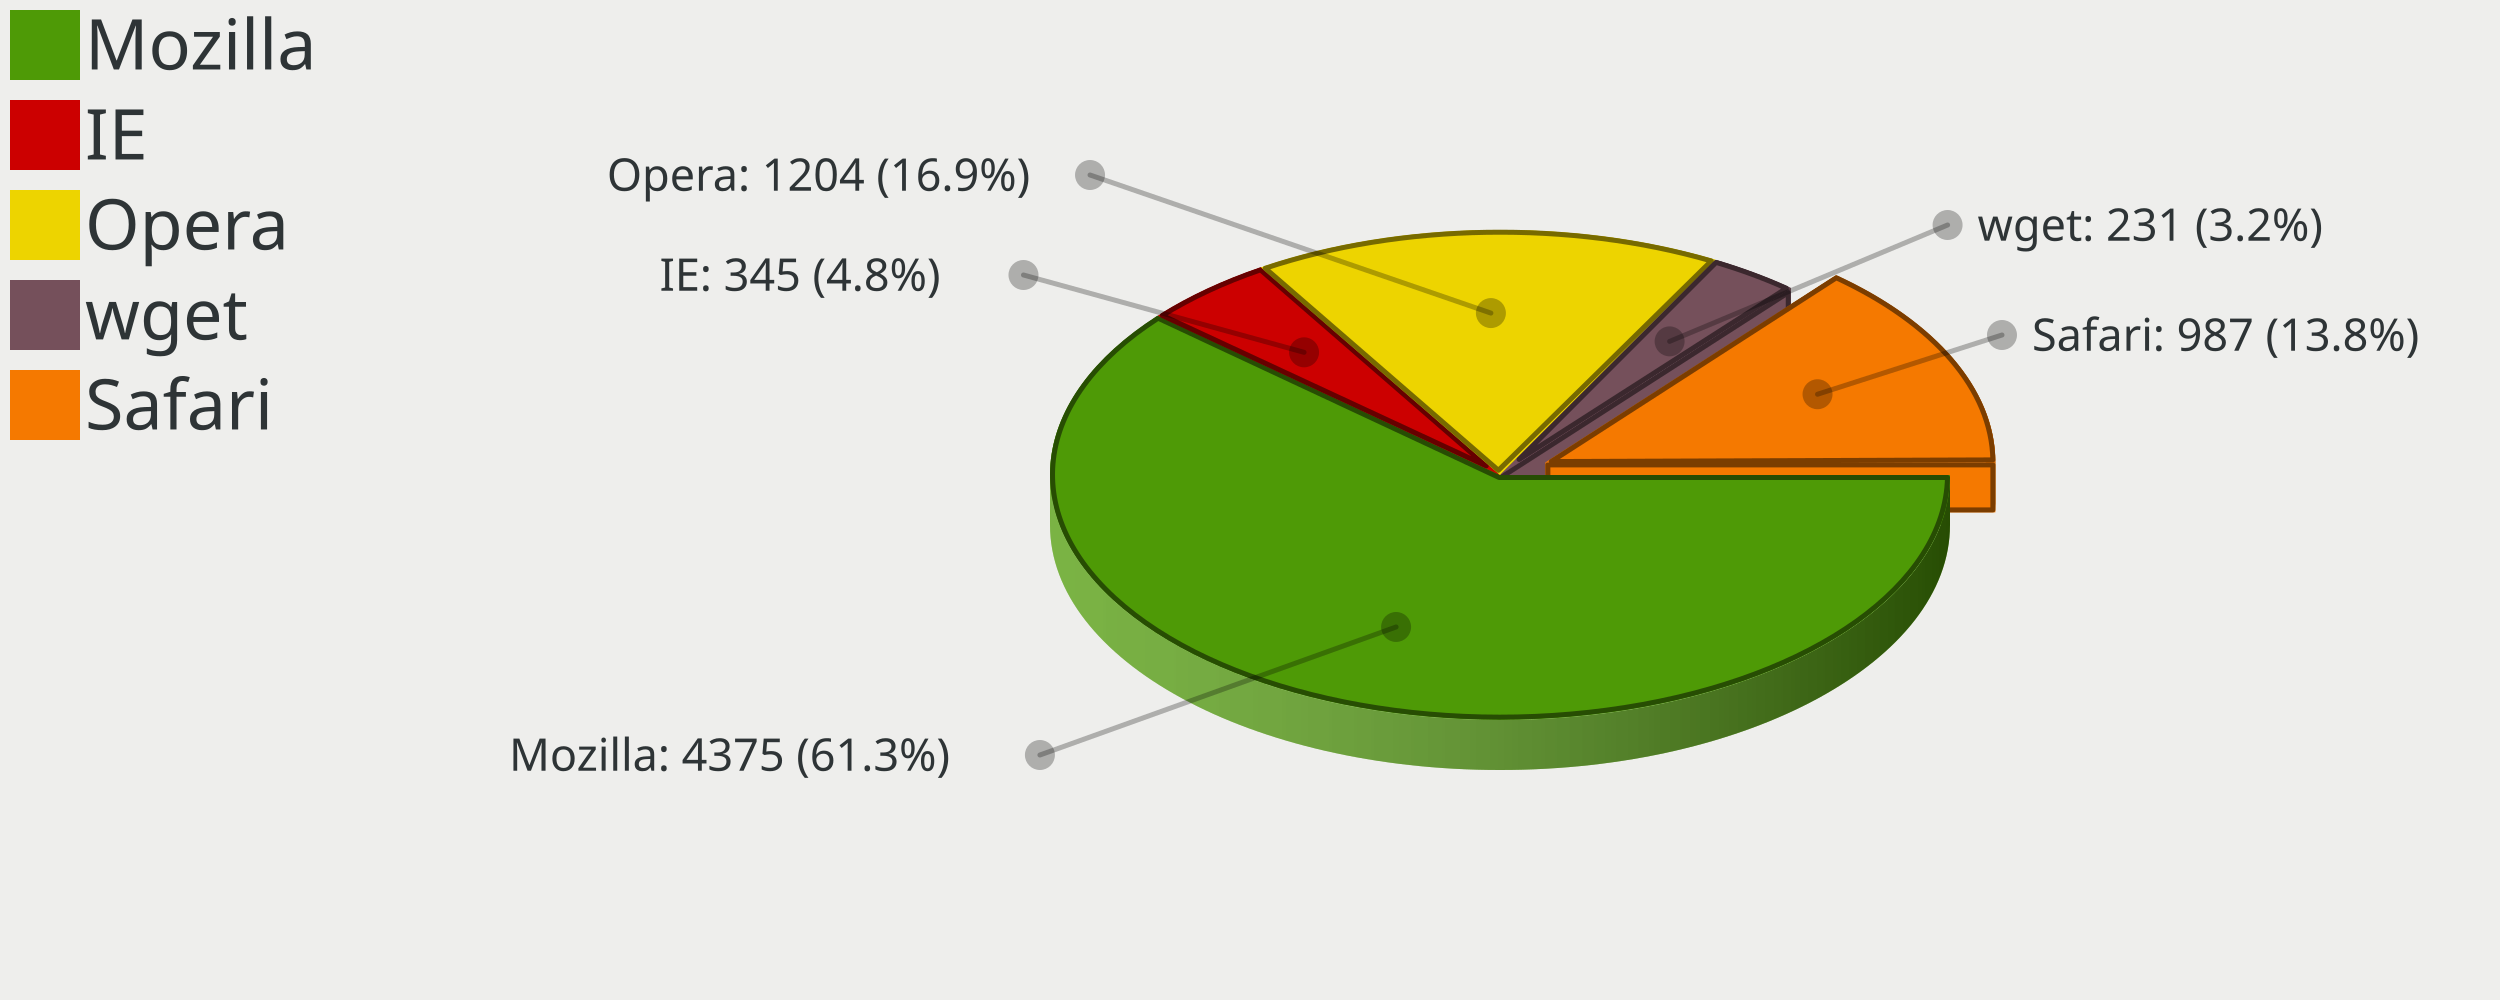
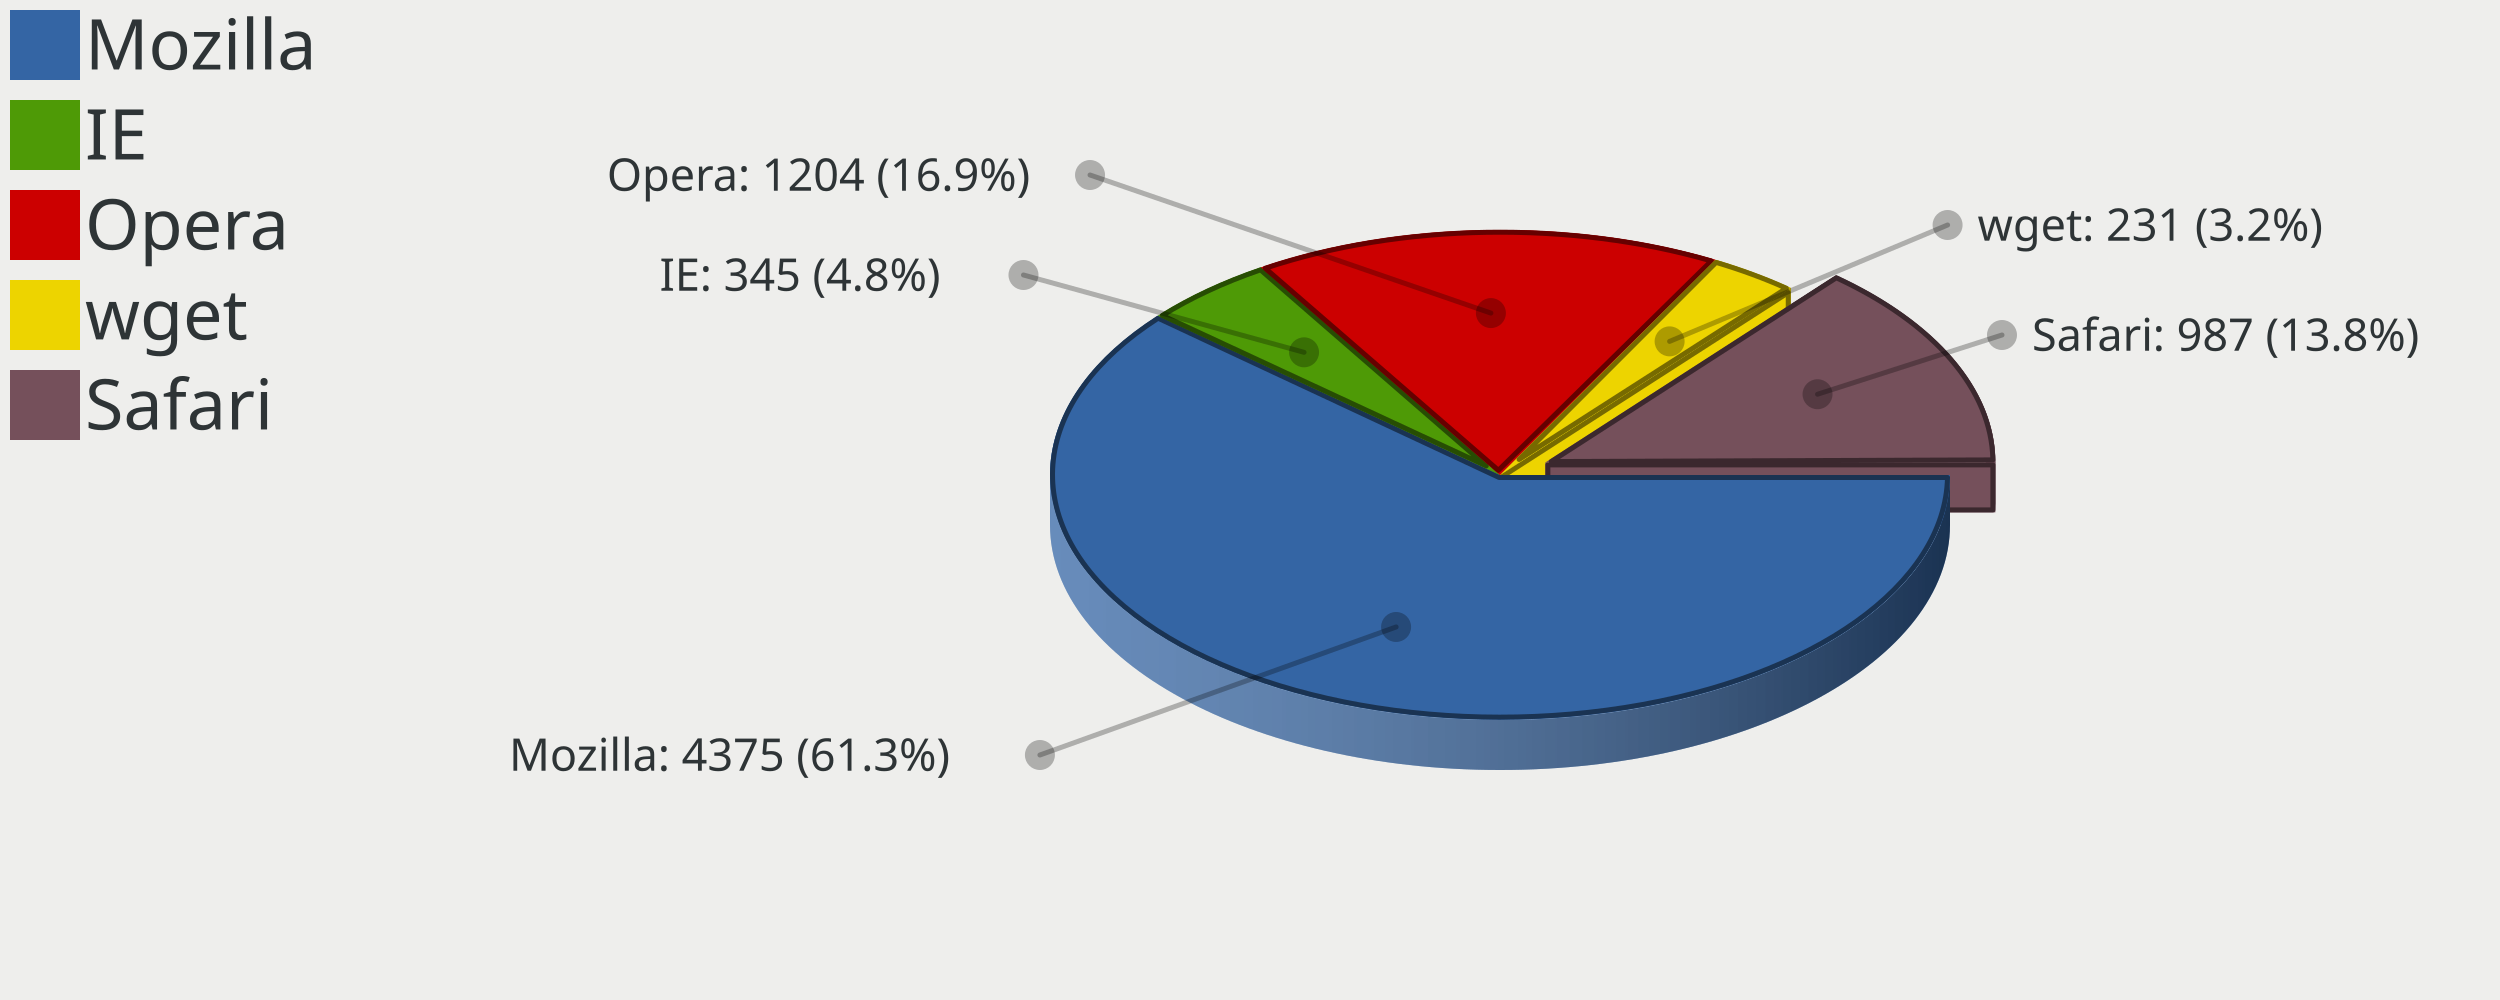
<svg xmlns="http://www.w3.org/2000/svg" xmlns:xlink="http://www.w3.org/1999/xlink" width="500" height="200" version="1.0" id="ezcGraph">
  <defs>
    <linearGradient id="Definition_LinearGradient_210_95_390_95_ffffffbf_0000007f">
      <stop offset="0" style="stop-color: #ffffff; stop-opacity: 0.25;" />
      <stop offset="1" style="stop-color: #000000; stop-opacity: 0.50;" />
    </linearGradient>
    <linearGradient id="LinearGradient_210_95_390_95_ffffffbf_0000007f" x1="210" y1="95" x2="390" y2="95" gradientUnits="userSpaceOnUse" xlink:href="#Definition_LinearGradient_210_95_390_95_ffffffbf_0000007f" />
    <linearGradient id="Definition_LinearGradient_219_92_399_92_ffffffbf_0000007f">
      <stop offset="0" style="stop-color: #ffffff; stop-opacity: 0.25;" />
      <stop offset="1" style="stop-color: #000000; stop-opacity: 0.50;" />
    </linearGradient>
    <linearGradient id="LinearGradient_219_92_399_92_ffffffbf_0000007f" x1="219.072" y1="92.476" x2="399.072" y2="92.476" gradientUnits="userSpaceOnUse" xlink:href="#Definition_LinearGradient_219_92_399_92_ffffffbf_0000007f" />
  </defs>
  <g id="ezcGraphChart" color-rendering="optimizeQuality" shape-rendering="geometricPrecision" text-rendering="optimizeLegibility">
    <path d=" M 0,200 L 0,0 L 500,0 L 500,200 L 0,200 z " style="fill: #eeeeec; fill-opacity: 1.00; stroke: none;" id="ezcGraphPolygon_1" />
    <path d=" M 0,200 L 0,0 L 100,0 L 100,200 L 0,200 z " style="fill: #000000; fill-opacity: 0.00; stroke: none;" id="ezcGraphPolygon_2" />
-     <path d=" M 2,16 L 2,2 L 16,2 L 16,16 L 2,16 z " style="fill: #4e9a06; fill-opacity: 1.00; stroke: none;" id="ezcGraphPolygon_3" />
-     <path d=" M 2,34 L 2,20 L 16,20 L 16,34 L 2,34 z " style="fill: #cc0000; fill-opacity: 1.00; stroke: none;" id="ezcGraphPolygon_5" />
-     <path d=" M 2,52 L 2,38 L 16,38 L 16,52 L 2,52 z " style="fill: #edd400; fill-opacity: 1.00; stroke: none;" id="ezcGraphPolygon_7" />
-     <path d=" M 2,70 L 2,56 L 16,56 L 16,70 L 2,70 z " style="fill: #75505b; fill-opacity: 1.00; stroke: none;" id="ezcGraphPolygon_9" />
-     <path d=" M 2,88 L 2,74 L 16,74 L 16,88 L 2,88 z " style="fill: #f57900; fill-opacity: 1.00; stroke: none;" id="ezcGraphPolygon_11" />
-     <path d="M 343.09,61.98 A 90.00,49.00 0 0,0 252.20,63.48 L 252.20,53.48 A 90.00,49 0 0,1 343.09,51.98 z" style="fill: #edd400; fill-opacity: 1.00; stroke: none;" id="ezcGraphCircularArc_13" />
+     <path d=" M 2,16 L 2,2 L 16,2 L 16,16 L 2,16 z " style="fill: #3465a4; fill-opacity: 1.00; stroke: none;" id="ezcGraphPolygon_3" />
+     <path d=" M 2,34 L 2,20 L 16,20 L 16,34 L 2,34 z " style="fill: #4e9a06; fill-opacity: 1.00; stroke: none;" id="ezcGraphPolygon_5" />
+     <path d=" M 2,52 L 2,38 L 16,38 L 16,52 L 2,52 z " style="fill: #cc0000; fill-opacity: 1.00; stroke: none;" id="ezcGraphPolygon_7" />
+     <path d=" M 2,70 L 2,56 L 16,56 L 16,70 L 2,70 z " style="fill: #edd400; fill-opacity: 1.00; stroke: none;" id="ezcGraphPolygon_9" />
+     <path d=" M 2,88 L 2,74 L 16,74 L 16,88 L 2,88 z " style="fill: #75505b; fill-opacity: 1.00; stroke: none;" id="ezcGraphPolygon_11" />
+     <path d="M 343.09,61.98 A 90.00,49.00 0 0,0 252.20,63.48 L 252.20,53.48 A 90.00,49 0 0,1 343.09,51.98 z" style="fill: #cc0000; fill-opacity: 1.00; stroke: none;" id="ezcGraphCircularArc_13" />
    <path d="M 343.09,61.98 A 90.00,49.00 0 0,0 252.20,63.48 L 252.20,53.48 A 90.00,49 0 0,1 343.09,51.98 z" style="fill: url(#LinearGradient_210_95_390_95_ffffffbf_0000007f); stroke: none;" />
-     <path d="M 358.15,67.60 A 90.00,49.00 0 0,0 343.09,61.98 L 343.09,51.98 A 90.00,49 0 0,1 358.15,57.60 z" style="fill: #75505b; fill-opacity: 1.00; stroke: none;" id="ezcGraphCircularArc_14" />
+     <path d="M 358.15,67.60 A 90.00,49.00 0 0,0 343.09,61.98 L 343.09,51.98 A 90.00,49 0 0,1 358.15,57.60 z" style="fill: #edd400; fill-opacity: 1.00; stroke: none;" id="ezcGraphCircularArc_14" />
    <path d="M 358.15,67.60 A 90.00,49.00 0 0,0 343.09,61.98 L 343.09,51.98 A 90.00,49 0 0,1 358.15,57.60 z" style="fill: url(#LinearGradient_210_95_390_95_ffffffbf_0000007f); stroke: none;" />
-     <path d="M 252.20,63.48 A 90.00,49.00 0 0,0 231.59,73.16 L 231.59,63.16 A 90.00,49 0 0,1 252.20,53.48 z" style="fill: #cc0000; fill-opacity: 1.00; stroke: none;" id="ezcGraphCircularArc_15" />
+     <path d="M 252.20,63.48 A 90.00,49.00 0 0,0 231.59,73.16 L 231.59,63.16 A 90.00,49 0 0,1 252.20,53.48 z" style="fill: #4e9a06; fill-opacity: 1.00; stroke: none;" id="ezcGraphCircularArc_15" />
    <path d="M 252.20,63.48 A 90.00,49.00 0 0,0 231.59,73.16 L 231.59,63.16 A 90.00,49 0 0,1 252.20,53.48 z" style="fill: url(#LinearGradient_210_95_390_95_ffffffbf_0000007f); stroke: none;" />
-     <path d="M 399.07,102.48 A 90.00,49.00 0 0,0 367.22,65.08 L 367.22,55.08 A 90.00,49 0 0,1 399.07,92.48 z" style="fill: #f57900; fill-opacity: 1.00; stroke: none;" id="ezcGraphCircularArc_16" />
+     <path d="M 399.07,102.48 A 90.00,49.00 0 0,0 367.22,65.08 L 367.22,55.08 A 90.00,49 0 0,1 399.07,92.48 z" style="fill: #75505b; fill-opacity: 1.00; stroke: none;" id="ezcGraphCircularArc_16" />
    <path d="M 399.07,102.48 A 90.00,49.00 0 0,0 367.22,65.08 L 367.22,55.08 A 90.00,49 0 0,1 399.07,92.48 z" style="fill: url(#LinearGradient_219_92_399_92_ffffffbf_0000007f); stroke: none;" />
-     <path d=" M 343.09,51.981 L 300,95 L 300,105 L 343.09,61.981 L 343.09,51.981 z " style="fill: #edd400; fill-opacity: 1.00; stroke: none;" id="ezcGraphPolygon_17" />
-     <path d=" M 300.5,95.207 L 300.5,103.794 L 342.59,61.774 L 342.59,53.187 L 300.5,95.207 z " style="fill: none; stroke: #776a00; stroke-width: 1; stroke-opacity: 1.00; stroke-linecap: round; stroke-linejoin: round;" id="ezcGraphPolygon_18" />
-     <path d=" M 343.09,51.981 L 300,95 L 300,105 L 343.09,61.981 L 343.09,51.981 z " style="fill: #75505b; fill-opacity: 1.00; stroke: none;" id="ezcGraphPolygon_19" />
-     <path d=" M 300.5,95.207 L 300.5,103.794 L 342.59,61.774 L 342.59,53.187 L 300.5,95.207 z " style="fill: none; stroke: #3b282e; stroke-width: 1; stroke-opacity: 1.00; stroke-linecap: round; stroke-linejoin: round;" id="ezcGraphPolygon_20" />
-     <path d=" M 367.223,55.077 L 309.072,92.476 L 309.072,102.476 L 367.223,65.077 L 367.223,55.077 z " style="fill: #f57900; fill-opacity: 1.00; stroke: none;" id="ezcGraphPolygon_21" />
-     <path d=" M 309.572,92.749 L 309.572,101.56 L 366.723,64.804 L 366.723,55.993 L 309.572,92.749 z " style="fill: none; stroke: #7b3d00; stroke-width: 1; stroke-opacity: 1.00; stroke-linecap: round; stroke-linejoin: round;" id="ezcGraphPolygon_22" />
-     <path d=" M 252.196,53.483 L 300,95 L 300,105 L 252.196,63.483 L 252.196,53.483 z " style="fill: #cc0000; fill-opacity: 1.00; stroke: none;" id="ezcGraphPolygon_23" />
-     <path d=" M 299.5,95.228 L 299.5,103.903 L 252.696,63.255 L 252.696,54.58 L 299.5,95.228 z " style="fill: none; stroke: #660000; stroke-width: 1; stroke-opacity: 1.00; stroke-linecap: round; stroke-linejoin: round;" id="ezcGraphPolygon_24" />
-     <path d=" M 252.196,53.483 L 300,95 L 300,105 L 252.196,63.483 L 252.196,53.483 z " style="fill: #edd400; fill-opacity: 1.00; stroke: none;" id="ezcGraphPolygon_25" />
-     <path d=" M 299.5,95.228 L 299.5,103.903 L 252.696,63.255 L 252.696,54.58 L 299.5,95.228 z " style="fill: none; stroke: #776a00; stroke-width: 1; stroke-opacity: 1.00; stroke-linecap: round; stroke-linejoin: round;" id="ezcGraphPolygon_26" />
-     <path d=" M 358.15,57.601 L 300,95 L 300,105 L 358.15,67.601 L 358.15,57.601 z " style="fill: #75505b; fill-opacity: 1.00; stroke: none;" id="ezcGraphPolygon_27" />
-     <path d=" M 300.5,95.273 L 300.5,104.084 L 357.65,67.328 L 357.65,58.517 L 300.5,95.273 z " style="fill: none; stroke: #3b282e; stroke-width: 1; stroke-opacity: 1.00; stroke-linecap: round; stroke-linejoin: round;" id="ezcGraphPolygon_28" />
-     <path d=" M 231.59,63.16 L 300,95 L 300,105 L 231.59,73.16 L 231.59,63.16 z " style="fill: #4e9a06; fill-opacity: 1.00; stroke: none;" id="ezcGraphPolygon_29" />
-     <path d=" M 299.5,95.319 L 299.5,104.216 L 232.09,72.841 L 232.09,63.944 L 299.5,95.319 z " style="fill: none; stroke: #274d03; stroke-width: 1; stroke-opacity: 1.00; stroke-linecap: round; stroke-linejoin: round;" id="ezcGraphPolygon_30" />
-     <path d=" M 231.59,63.16 L 300,95 L 300,105 L 231.59,73.16 L 231.59,63.16 z " style="fill: #cc0000; fill-opacity: 1.00; stroke: none;" id="ezcGraphPolygon_31" />
-     <path d=" M 299.5,95.319 L 299.5,104.216 L 232.09,72.841 L 232.09,63.944 L 299.5,95.319 z " style="fill: none; stroke: #660000; stroke-width: 1; stroke-opacity: 1.00; stroke-linecap: round; stroke-linejoin: round;" id="ezcGraphPolygon_32" />
-     <path d=" M 399.072,92.476 L 309.072,92.476 L 309.072,102.476 L 399.072,102.476 L 399.072,92.476 z " style="fill: #f57900; fill-opacity: 1.00; stroke: none;" id="ezcGraphPolygon_33" />
-     <path d=" M 309.572,92.976 L 309.572,101.976 L 398.572,101.976 L 398.572,92.976 L 309.572,92.976 z " style="fill: none; stroke: #7b3d00; stroke-width: 1; stroke-opacity: 1.00; stroke-linecap: round; stroke-linejoin: round;" id="ezcGraphPolygon_34" />
-     <path d=" M 390,95 L 300,95 L 300,105 L 390,105 L 390,95 z " style="fill: #4e9a06; fill-opacity: 1.00; stroke: none;" id="ezcGraphPolygon_35" />
-     <path d=" M 300.5,95.5 L 300.5,104.5 L 389.5,104.5 L 389.5,95.5 L 300.5,95.5 z " style="fill: none; stroke: #274d03; stroke-width: 1; stroke-opacity: 1.00; stroke-linecap: round; stroke-linejoin: round;" id="ezcGraphPolygon_36" />
-     <path d="M 210.00,105.00 A 90.00,49.00 0 0,0 390.00,105.00 L 390.00,95.00 A 90.00,49 0 0,1 210.00,95.00 z" style="fill: #4e9a06; fill-opacity: 1.00; stroke: none;" id="ezcGraphCircularArc_37" />
+     <path d=" M 343.09,51.981 L 300,95 L 300,105 L 343.09,61.981 L 343.09,51.981 z " style="fill: #cc0000; fill-opacity: 1.00; stroke: none;" id="ezcGraphPolygon_17" />
+     <path d=" M 300.5,95.207 L 300.5,103.794 L 342.59,61.774 L 342.59,53.187 L 300.5,95.207 z " style="fill: none; stroke: #660000; stroke-width: 1; stroke-opacity: 1.00; stroke-linecap: round; stroke-linejoin: round;" id="ezcGraphPolygon_18" />
+     <path d=" M 343.09,51.981 L 300,95 L 300,105 L 343.09,61.981 L 343.09,51.981 z " style="fill: #edd400; fill-opacity: 1.00; stroke: none;" id="ezcGraphPolygon_19" />
+     <path d=" M 300.5,95.207 L 300.5,103.794 L 342.59,61.774 L 342.59,53.187 L 300.5,95.207 z " style="fill: none; stroke: #776a00; stroke-width: 1; stroke-opacity: 1.00; stroke-linecap: round; stroke-linejoin: round;" id="ezcGraphPolygon_20" />
+     <path d=" M 367.223,55.077 L 309.072,92.476 L 309.072,102.476 L 367.223,65.077 L 367.223,55.077 z " style="fill: #75505b; fill-opacity: 1.00; stroke: none;" id="ezcGraphPolygon_21" />
+     <path d=" M 309.572,92.749 L 309.572,101.56 L 366.723,64.804 L 366.723,55.993 L 309.572,92.749 z " style="fill: none; stroke: #3b282e; stroke-width: 1; stroke-opacity: 1.00; stroke-linecap: round; stroke-linejoin: round;" id="ezcGraphPolygon_22" />
+     <path d=" M 252.196,53.483 L 300,95 L 300,105 L 252.196,63.483 L 252.196,53.483 z " style="fill: #4e9a06; fill-opacity: 1.00; stroke: none;" id="ezcGraphPolygon_23" />
+     <path d=" M 299.5,95.228 L 299.5,103.903 L 252.696,63.255 L 252.696,54.58 L 299.5,95.228 z " style="fill: none; stroke: #274d03; stroke-width: 1; stroke-opacity: 1.00; stroke-linecap: round; stroke-linejoin: round;" id="ezcGraphPolygon_24" />
+     <path d=" M 252.196,53.483 L 300,95 L 300,105 L 252.196,63.483 L 252.196,53.483 z " style="fill: #cc0000; fill-opacity: 1.00; stroke: none;" id="ezcGraphPolygon_25" />
+     <path d=" M 299.5,95.228 L 299.5,103.903 L 252.696,63.255 L 252.696,54.58 L 299.5,95.228 z " style="fill: none; stroke: #660000; stroke-width: 1; stroke-opacity: 1.00; stroke-linecap: round; stroke-linejoin: round;" id="ezcGraphPolygon_26" />
+     <path d=" M 358.15,57.601 L 300,95 L 300,105 L 358.15,67.601 L 358.15,57.601 z " style="fill: #edd400; fill-opacity: 1.00; stroke: none;" id="ezcGraphPolygon_27" />
+     <path d=" M 300.5,95.273 L 300.5,104.084 L 357.65,67.328 L 357.65,58.517 L 300.5,95.273 z " style="fill: none; stroke: #776a00; stroke-width: 1; stroke-opacity: 1.00; stroke-linecap: round; stroke-linejoin: round;" id="ezcGraphPolygon_28" />
+     <path d=" M 231.59,63.16 L 300,95 L 300,105 L 231.59,73.16 L 231.59,63.16 z " style="fill: #3465a4; fill-opacity: 1.00; stroke: none;" id="ezcGraphPolygon_29" />
+     <path d=" M 299.5,95.319 L 299.5,104.216 L 232.09,72.841 L 232.09,63.944 L 299.5,95.319 z " style="fill: none; stroke: #1a3352; stroke-width: 1; stroke-opacity: 1.00; stroke-linecap: round; stroke-linejoin: round;" id="ezcGraphPolygon_30" />
+     <path d=" M 231.59,63.16 L 300,95 L 300,105 L 231.59,73.16 L 231.59,63.16 z " style="fill: #4e9a06; fill-opacity: 1.00; stroke: none;" id="ezcGraphPolygon_31" />
+     <path d=" M 299.5,95.319 L 299.5,104.216 L 232.09,72.841 L 232.09,63.944 L 299.5,95.319 z " style="fill: none; stroke: #274d03; stroke-width: 1; stroke-opacity: 1.00; stroke-linecap: round; stroke-linejoin: round;" id="ezcGraphPolygon_32" />
+     <path d=" M 399.072,92.476 L 309.072,92.476 L 309.072,102.476 L 399.072,102.476 L 399.072,92.476 z " style="fill: #75505b; fill-opacity: 1.00; stroke: none;" id="ezcGraphPolygon_33" />
+     <path d=" M 309.572,92.976 L 309.572,101.976 L 398.572,101.976 L 398.572,92.976 L 309.572,92.976 z " style="fill: none; stroke: #3b282e; stroke-width: 1; stroke-opacity: 1.00; stroke-linecap: round; stroke-linejoin: round;" id="ezcGraphPolygon_34" />
+     <path d=" M 390,95 L 300,95 L 300,105 L 390,105 L 390,95 z " style="fill: #3465a4; fill-opacity: 1.00; stroke: none;" id="ezcGraphPolygon_35" />
+     <path d=" M 300.5,95.5 L 300.5,104.5 L 389.5,104.5 L 389.5,95.5 L 300.5,95.5 z " style="fill: none; stroke: #1a3352; stroke-width: 1; stroke-opacity: 1.00; stroke-linecap: round; stroke-linejoin: round;" id="ezcGraphPolygon_36" />
+     <path d="M 210.00,105.00 A 90.00,49.00 0 0,0 390.00,105.00 L 390.00,95.00 A 90.00,49 0 0,1 210.00,95.00 z" style="fill: #3465a4; fill-opacity: 1.00; stroke: none;" id="ezcGraphCircularArc_37" />
    <path d="M 210.00,105.00 A 90.00,49.00 0 0,0 390.00,105.00 L 390.00,95.00 A 90.00,49 0 0,1 210.00,95.00 z" style="fill: url(#LinearGradient_210_95_390_95_ffffffbf_0000007f); stroke: none;" />
-     <path d="M 231.59,73.16 A 90.00,49.00 0 0,0 210.00,105.00 L 210.00,95.00 A 90.00,49 0 0,1 231.59,63.16 z" style="fill: #4e9a06; fill-opacity: 1.00; stroke: none;" id="ezcGraphCircularArc_38" />
+     <path d="M 231.59,73.16 A 90.00,49.00 0 0,0 210.00,105.00 L 210.00,95.00 A 90.00,49 0 0,1 231.59,63.16 z" style="fill: #3465a4; fill-opacity: 1.00; stroke: none;" id="ezcGraphCircularArc_38" />
    <path d="M 231.59,73.16 A 90.00,49.00 0 0,0 210.00,105.00 L 210.00,95.00 A 90.00,49 0 0,1 231.59,63.16 z" style="fill: url(#LinearGradient_210_95_390_95_ffffffbf_0000007f); stroke: none;" />
-     <path d="M 300.00,95.00 L 390.00,95.00 A 90.00,49.00 0 1,1 231.59,63.16 z" style="fill: #4e9a06; fill-opacity: 1.00; stroke: none;" id="ezcGraphCircleSector_39" />
-     <path d="M 299.82,95.50 L 389.50,95.50 A 89.50,48.50 0 1,1 231.62,63.64 z" style="fill: none; stroke: #274d03; stroke-width: 1; stroke-opacity: 1.00; stroke-linecap: round; stroke-linejoin: round;" id="ezcGraphCircleSector_40" />
-     <path d="M 300.00,95.00 L 231.59,63.16 A 90.00,49.00 0 0,1 252.20,53.48 z" style="fill: #cc0000; fill-opacity: 1.00; stroke: none;" id="ezcGraphCircleSector_41" />
-     <path d="M 297.25,93.17 L 232.47,63.10 A 89.50,48.50 0 0,1 252.10,53.97 z" style="fill: none; stroke: #660000; stroke-width: 1; stroke-opacity: 1.00; stroke-linecap: round; stroke-linejoin: round;" id="ezcGraphCircleSector_42" />
-     <path d="M 300.00,95.00 L 252.20,53.48 A 90.00,49.00 0 0,1 343.09,51.98 z" style="fill: #edd400; fill-opacity: 1.00; stroke: none;" id="ezcGraphCircleSector_43" />
-     <path d="M 299.68,94.06 L 253.05,53.65 A 89.50,48.50 0 0,1 342.26,52.19 z" style="fill: none; stroke: #776a00; stroke-width: 1; stroke-opacity: 1.00; stroke-linecap: round; stroke-linejoin: round;" id="ezcGraphCircleSector_44" />
-     <path d="M 300.00,95.00 L 343.09,51.98 A 90.00,49.00 0 0,1 358.15,57.60 z" style="fill: #75505b; fill-opacity: 1.00; stroke: none;" id="ezcGraphCircleSector_45" />
-     <path d="M 303.82,91.89 L 343.22,52.48 A 89.50,48.50 0 0,1 357.28,57.66 z" style="fill: none; stroke: #3b282e; stroke-width: 1; stroke-opacity: 1.00; stroke-linecap: round; stroke-linejoin: round;" id="ezcGraphCircleSector_46" />
-     <path d="M 309.07,92.48 L 367.22,55.08 A 90.00,49.00 0 0,1 399.07,92.48 z" style="fill: #f57900; fill-opacity: 1.00; stroke: none;" id="ezcGraphCircleSector_47" />
-     <path d="M 310.25,92.31 L 367.26,55.56 A 89.50,48.50 0 0,1 398.57,91.98 z" style="fill: none; stroke: #7b3d00; stroke-width: 1; stroke-opacity: 1.00; stroke-linecap: round; stroke-linejoin: round;" id="ezcGraphCircleSector_48" />
+     <path d="M 300.00,95.00 L 390.00,95.00 A 90.00,49.00 0 1,1 231.59,63.16 z" style="fill: #3465a4; fill-opacity: 1.00; stroke: none;" id="ezcGraphCircleSector_39" />
+     <path d="M 299.82,95.50 L 389.50,95.50 A 89.50,48.50 0 1,1 231.62,63.64 z" style="fill: none; stroke: #1a3352; stroke-width: 1; stroke-opacity: 1.00; stroke-linecap: round; stroke-linejoin: round;" id="ezcGraphCircleSector_40" />
+     <path d="M 300.00,95.00 L 231.59,63.16 A 90.00,49.00 0 0,1 252.20,53.48 z" style="fill: #4e9a06; fill-opacity: 1.00; stroke: none;" id="ezcGraphCircleSector_41" />
+     <path d="M 297.25,93.17 L 232.47,63.10 A 89.50,48.50 0 0,1 252.10,53.97 z" style="fill: none; stroke: #274d03; stroke-width: 1; stroke-opacity: 1.00; stroke-linecap: round; stroke-linejoin: round;" id="ezcGraphCircleSector_42" />
+     <path d="M 300.00,95.00 L 252.20,53.48 A 90.00,49.00 0 0,1 343.09,51.98 z" style="fill: #cc0000; fill-opacity: 1.00; stroke: none;" id="ezcGraphCircleSector_43" />
+     <path d="M 299.68,94.06 L 253.05,53.65 A 89.50,48.50 0 0,1 342.26,52.19 z" style="fill: none; stroke: #660000; stroke-width: 1; stroke-opacity: 1.00; stroke-linecap: round; stroke-linejoin: round;" id="ezcGraphCircleSector_44" />
+     <path d="M 300.00,95.00 L 343.09,51.98 A 90.00,49.00 0 0,1 358.15,57.60 z" style="fill: #edd400; fill-opacity: 1.00; stroke: none;" id="ezcGraphCircleSector_45" />
+     <path d="M 303.82,91.89 L 343.22,52.48 A 89.50,48.50 0 0,1 357.28,57.66 z" style="fill: none; stroke: #776a00; stroke-width: 1; stroke-opacity: 1.00; stroke-linecap: round; stroke-linejoin: round;" id="ezcGraphCircleSector_46" />
+     <path d="M 309.07,92.48 L 367.22,55.08 A 90.00,49.00 0 0,1 399.07,92.48 z" style="fill: #75505b; fill-opacity: 1.00; stroke: none;" id="ezcGraphCircleSector_47" />
+     <path d="M 310.25,92.31 L 367.26,55.56 A 89.50,48.50 0 0,1 398.57,91.98 z" style="fill: none; stroke: #3b282e; stroke-width: 1; stroke-opacity: 1.00; stroke-linecap: round; stroke-linejoin: round;" id="ezcGraphCircleSector_48" />
    <path d=" M 298.179,62.615 L 218.007,35" style="fill: none; stroke: #000000; stroke-width: 1; stroke-opacity: 0.27; stroke-linecap: round; stroke-linejoin: round;" id="ezcGraphLine_49" />
    <ellipse cx="298.179" cy="62.615" rx="3" ry="3" style="fill: #000000; fill-opacity: 0.27; stroke: none;" id="ezcGraphCircle_50" />
    <ellipse cx="218.007" cy="35" rx="3" ry="3" style="fill: #000000; fill-opacity: 0.27; stroke: none;" id="ezcGraphCircle_51" />
    <path d=" M 260.812,70.465 L 204.697,55" style="fill: none; stroke: #000000; stroke-width: 1; stroke-opacity: 0.27; stroke-linecap: round; stroke-linejoin: round;" id="ezcGraphLine_53" />
    <ellipse cx="260.812" cy="70.465" rx="3" ry="3" style="fill: #000000; fill-opacity: 0.27; stroke: none;" id="ezcGraphCircle_54" />
    <ellipse cx="204.697" cy="55" rx="3" ry="3" style="fill: #000000; fill-opacity: 0.27; stroke: none;" id="ezcGraphCircle_55" />
    <path d=" M 279.22,125.395 L 207.983,151" style="fill: none; stroke: #000000; stroke-width: 1; stroke-opacity: 0.27; stroke-linecap: round; stroke-linejoin: round;" id="ezcGraphLine_57" />
    <ellipse cx="279.22" cy="125.395" rx="3" ry="3" style="fill: #000000; fill-opacity: 0.27; stroke: none;" id="ezcGraphCircle_58" />
    <ellipse cx="207.983" cy="151" rx="3" ry="3" style="fill: #000000; fill-opacity: 0.27; stroke: none;" id="ezcGraphCircle_59" />
    <path d=" M 333.922,68.275 L 389.517,45" style="fill: none; stroke: #000000; stroke-width: 1; stroke-opacity: 0.27; stroke-linecap: round; stroke-linejoin: round;" id="ezcGraphLine_61" />
    <ellipse cx="333.922" cy="68.275" rx="3" ry="3" style="fill: #000000; fill-opacity: 0.27; stroke: none;" id="ezcGraphCircle_62" />
    <ellipse cx="389.517" cy="45" rx="3" ry="3" style="fill: #000000; fill-opacity: 0.27; stroke: none;" id="ezcGraphCircle_63" />
    <path d=" M 363.506,78.847 L 400.398,67" style="fill: none; stroke: #000000; stroke-width: 1; stroke-opacity: 0.27; stroke-linecap: round; stroke-linejoin: round;" id="ezcGraphLine_65" />
    <ellipse cx="363.506" cy="78.847" rx="3" ry="3" style="fill: #000000; fill-opacity: 0.27; stroke: none;" id="ezcGraphCircle_66" />
    <ellipse cx="400.398" cy="67" rx="3" ry="3" style="fill: #000000; fill-opacity: 0.27; stroke: none;" id="ezcGraphCircle_67" />
    <g id="ezcGraphTextBox_4">
      <path d=" M 16.5,17 L 16.5,1.5 L 69.94,1.5 L 69.94,17 L 16.5,17 z " style="fill: #ffffff; fill-opacity: 0.00; stroke: none;" id="ezcGraphPolygon_69" />
      <text id="ezcGraphTextBox_4_text" x="17" text-length="51.94px" y="13.9" style="font-size: 14px; font-family: sans-serif; fill: #2e3436; fill-opacity: 1.00; stroke: none;">Mozilla</text>
    </g>
    <g id="ezcGraphTextBox_6">
      <path d=" M 16.5,35 L 16.5,19.5 L 32.84,19.5 L 32.84,35 L 16.5,35 z " style="fill: #ffffff; fill-opacity: 0.00; stroke: none;" id="ezcGraphPolygon_70" />
      <text id="ezcGraphTextBox_6_text" x="17" text-length="14.84px" y="31.9" style="font-size: 14px; font-family: sans-serif; fill: #2e3436; fill-opacity: 1.00; stroke: none;">IE</text>
    </g>
    <g id="ezcGraphTextBox_8">
      <path d=" M 16.5,53 L 16.5,37.5 L 55.1,37.5 L 55.1,53 L 16.5,53 z " style="fill: #ffffff; fill-opacity: 0.00; stroke: none;" id="ezcGraphPolygon_71" />
      <text id="ezcGraphTextBox_8_text" x="17" text-length="37.1px" y="49.9" style="font-size: 14px; font-family: sans-serif; fill: #2e3436; fill-opacity: 1.00; stroke: none;">Opera</text>
    </g>
    <g id="ezcGraphTextBox_10">
      <path d=" M 16.5,71 L 16.5,55.5 L 47.68,55.5 L 47.68,71 L 16.5,71 z " style="fill: #ffffff; fill-opacity: 0.00; stroke: none;" id="ezcGraphPolygon_72" />
      <text id="ezcGraphTextBox_10_text" x="17" text-length="29.68px" y="67.9" style="font-size: 14px; font-family: sans-serif; fill: #2e3436; fill-opacity: 1.00; stroke: none;">wget</text>
    </g>
    <g id="ezcGraphTextBox_12">
      <path d=" M 16.5,89 L 16.5,73.5 L 62.52,73.5 L 62.52,89 L 16.5,89 z " style="fill: #ffffff; fill-opacity: 0.00; stroke: none;" id="ezcGraphPolygon_73" />
      <text id="ezcGraphTextBox_12_text" x="17" text-length="44.52px" y="85.9" style="font-size: 14px; font-family: sans-serif; fill: #2e3436; fill-opacity: 1.00; stroke: none;">Safari</text>
    </g>
    <g id="ezcGraphTextBox_52">
      <path d=" M 120.877,40.5 L 120.877,30 L 213.007,30 L 213.007,40.5 L 120.877,40.5 z " style="fill: #ffffff; fill-opacity: 0.00; stroke: none;" id="ezcGraphPolygon_74" />
      <text id="ezcGraphTextBox_52_text" x="121.377" text-length="90.63px" y="38.15" style="font-size: 9px; font-family: sans-serif; fill: #2e3436; fill-opacity: 1.00; stroke: none;">Opera: 1204 (16.9%)</text>
    </g>
    <g id="ezcGraphTextBox_56">
      <path d=" M 131.417,60.5 L 131.417,50 L 199.697,50 L 199.697,60.5 L 131.417,60.5 z " style="fill: #ffffff; fill-opacity: 0.00; stroke: none;" id="ezcGraphPolygon_75" />
      <text id="ezcGraphTextBox_56_text" x="131.917" text-length="66.78px" y="58.15" style="font-size: 9px; font-family: sans-serif; fill: #2e3436; fill-opacity: 1.00; stroke: none;">IE: 345 (4.8%)</text>
    </g>
    <g id="ezcGraphTextBox_60">
      <path d=" M 101.313,156.5 L 101.313,146 L 202.983,146 L 202.983,156.5 L 101.313,156.5 z " style="fill: #ffffff; fill-opacity: 0.00; stroke: none;" id="ezcGraphPolygon_76" />
      <text id="ezcGraphTextBox_60_text" x="101.813" text-length="100.17px" y="154.15" style="font-size: 9px; font-family: sans-serif; fill: #2e3436; fill-opacity: 1.00; stroke: none;">Mozilla: 4375 (61.3%)</text>
    </g>
    <g id="ezcGraphTextBox_64">
      <path d=" M 395.017,50.5 L 395.017,40 L 472.837,40 L 472.837,50.5 L 395.017,50.5 z " style="fill: #ffffff; fill-opacity: 0.00; stroke: none;" id="ezcGraphPolygon_77" />
      <text id="ezcGraphTextBox_64_text" x="395.517" text-length="76.32px" y="48.15" style="font-size: 9px; font-family: sans-serif; fill: #2e3436; fill-opacity: 1.00; stroke: none;">wget: 231 (3.2%)</text>
    </g>
    <g id="ezcGraphTextBox_68">
      <path d=" M 405.898,72.5 L 405.898,62 L 498.028,62 L 498.028,72.5 L 405.898,72.5 z " style="fill: #ffffff; fill-opacity: 0.00; stroke: none;" id="ezcGraphPolygon_78" />
      <text id="ezcGraphTextBox_68_text" x="406.398" text-length="90.63px" y="70.15" style="font-size: 9px; font-family: sans-serif; fill: #2e3436; fill-opacity: 1.00; stroke: none;">Safari: 987 (13.8%)</text>
    </g>
  </g>
</svg>
